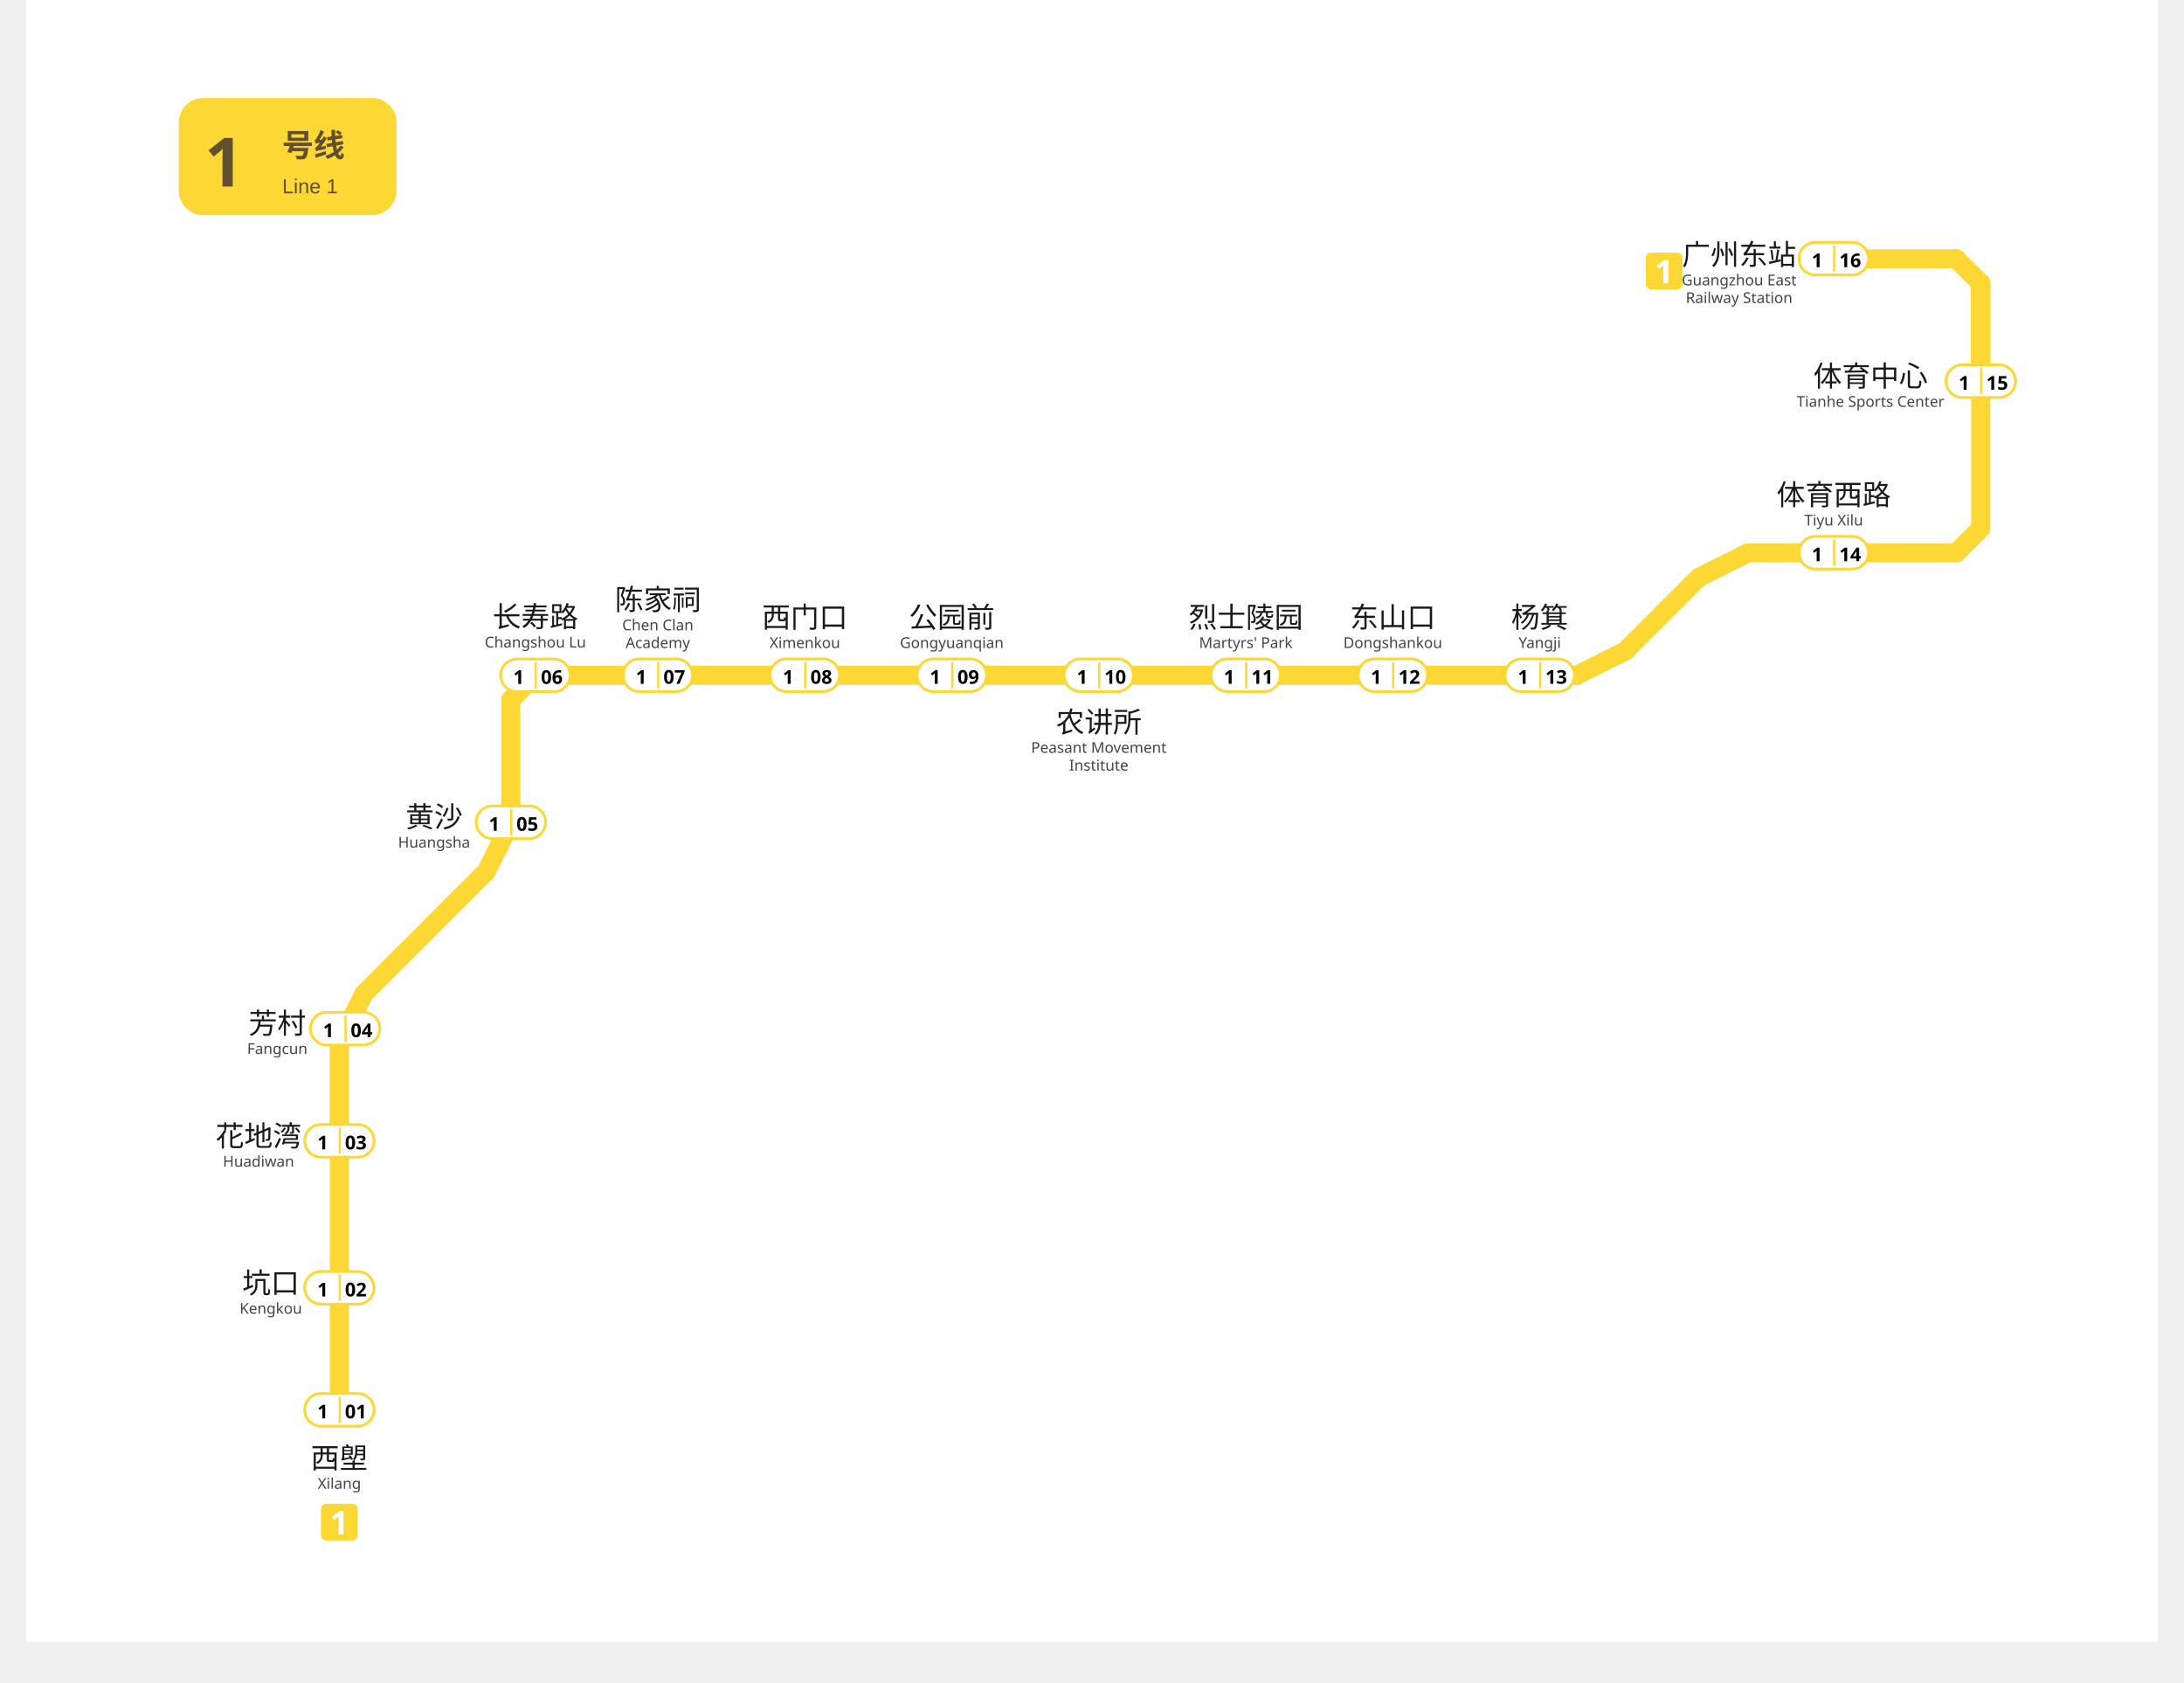
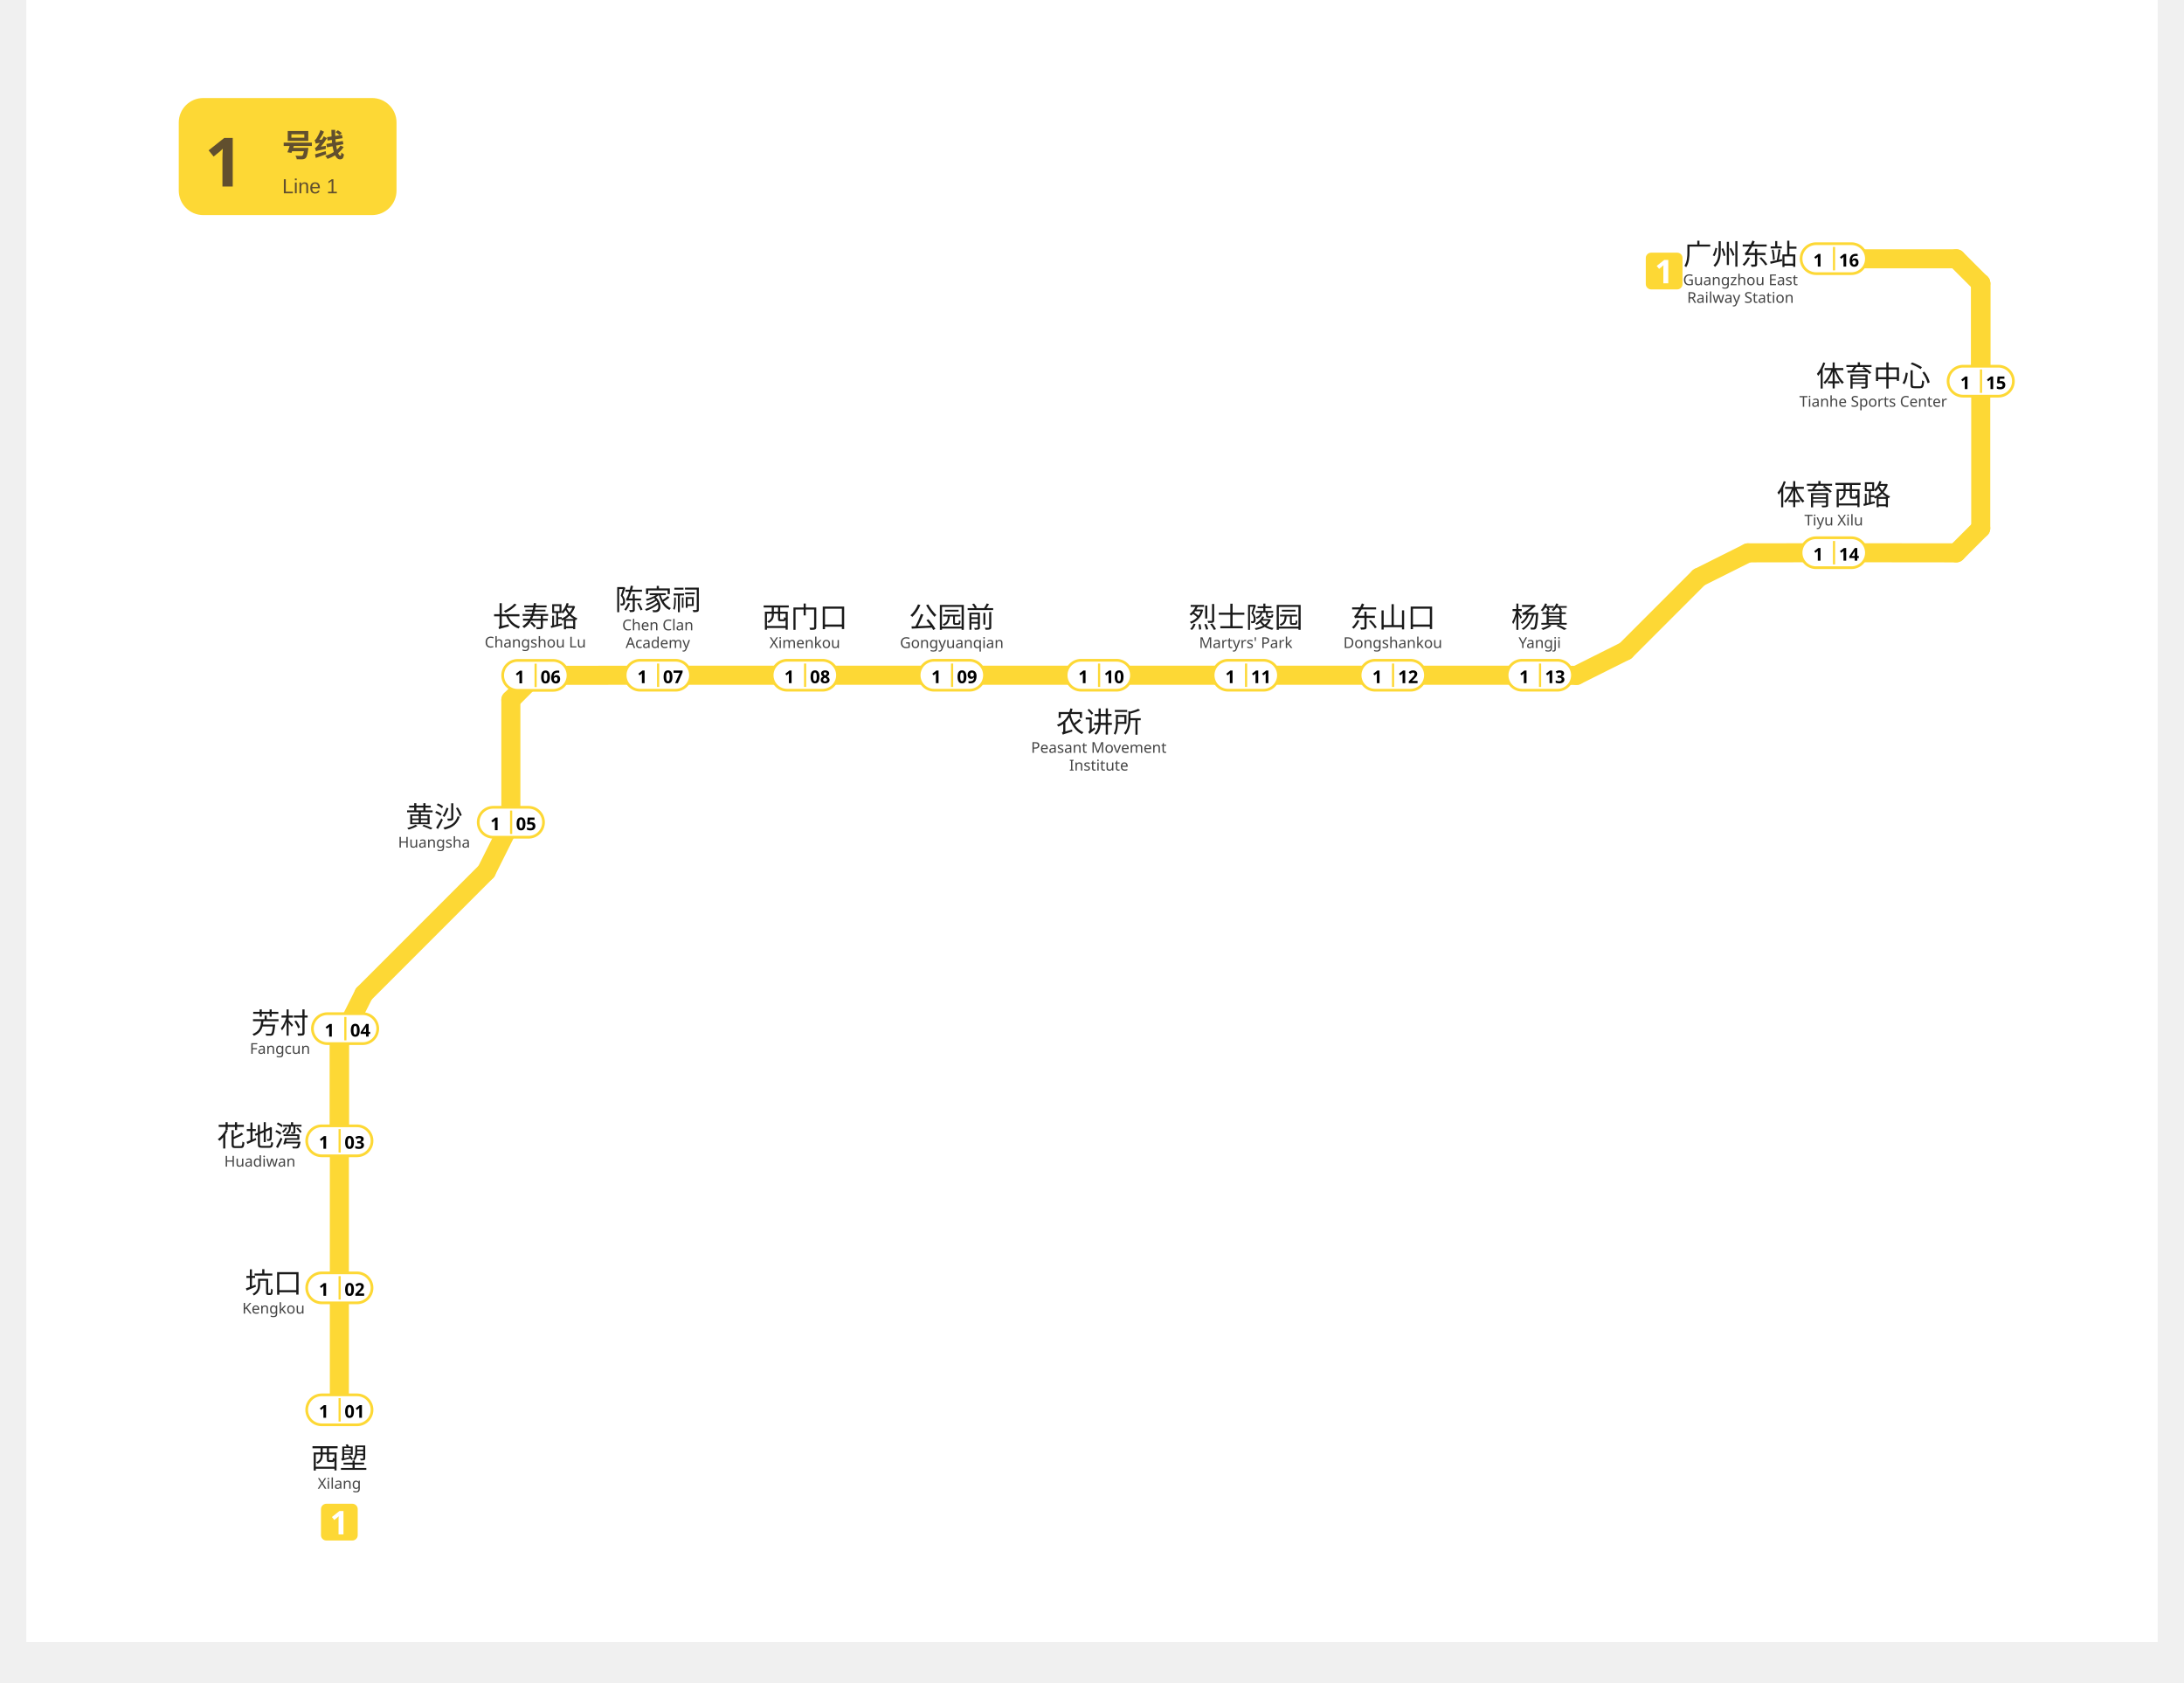
<svg xmlns="http://www.w3.org/2000/svg" viewBox="996.5 762.2 783.0 617.9" width="783" height="603">
  <rect x="996.5" y="762.2" width="783.0" height="603.05" fill="#ffffff" />
  <g id="走廊">
    <line x1="1111.5" y1="1280.25" x2="1111.5" y2="1235.2" style="fill:none;stroke:#FDD835;stroke-width:7;stroke-linecap:round" />
    <line x1="1111.5" y1="1235.2" x2="1111.5" y2="1145.25" style="fill:none;stroke:#FDD835;stroke-width:7;stroke-linecap:round" />
    <line x1="1111.5" y1="1145.25" x2="1112.7" y2="1142.8" style="fill:none;stroke:#FDD835;stroke-width:7;stroke-linecap:round" />
    <line x1="1112.7" y1="1142.8" x2="1120.5" y2="1127.25" style="fill:none;stroke:#FDD835;stroke-width:7;stroke-linecap:round" />
    <line x1="1165.5" y1="1082.25" x2="1120.5" y2="1127.25" style="fill:none;stroke:#FDD835;stroke-width:7;stroke-linecap:round" />
    <line x1="1174.5" y1="1064.25" x2="1165.5" y2="1082.25" style="fill:none;stroke:#FDD835;stroke-width:7;stroke-linecap:round" />
    <line x1="1174.5" y1="1019.25" x2="1174.5" y2="1064.25" style="fill:none;stroke:#FDD835;stroke-width:7;stroke-linecap:round" />
    <line x1="1183.5" y1="1010.25" x2="1174.5" y2="1019.25" style="fill:none;stroke:#FDD835;stroke-width:7;stroke-linecap:round" />
    <line x1="1183.5" y1="1010.25" x2="1228.5" y2="1010.2" style="fill:none;stroke:#FDD835;stroke-width:7;stroke-linecap:round" />
    <line x1="1228.5" y1="1010.2" x2="1282.5" y2="1010.2" style="fill:none;stroke:#FDD835;stroke-width:7;stroke-linecap:round" />
    <line x1="1282.5" y1="1010.2" x2="1336.5" y2="1010.2" style="fill:none;stroke:#FDD835;stroke-width:7;stroke-linecap:round" />
    <line x1="1336.5" y1="1010.2" x2="1390.5" y2="1010.2" style="fill:none;stroke:#FDD835;stroke-width:7;stroke-linecap:round" />
    <line x1="1390.5" y1="1010.2" x2="1444.5" y2="1010.2" style="fill:none;stroke:#FDD835;stroke-width:7;stroke-linecap:round" />
    <line x1="1444.5" y1="1010.2" x2="1498.5" y2="1010.2" style="fill:none;stroke:#FDD835;stroke-width:7;stroke-linecap:round" />
    <line x1="1498.5" y1="1010.2" x2="1552.5" y2="1010.2" style="fill:none;stroke:#FDD835;stroke-width:7;stroke-linecap:round" />
    <line x1="1552.5" y1="1010.2" x2="1566.0" y2="1010.25" style="fill:none;stroke:#FDD835;stroke-width:7;stroke-linecap:round" />
    <line x1="1566.0" y1="1010.25" x2="1584.0" y2="1001.25" style="fill:none;stroke:#FDD835;stroke-width:7;stroke-linecap:round" />
    <line x1="1611.0" y1="974.25" x2="1584.0" y2="1001.25" style="fill:none;stroke:#FDD835;stroke-width:7;stroke-linecap:round" />
    <line x1="1629.0" y1="965.25" x2="1611.0" y2="974.25" style="fill:none;stroke:#FDD835;stroke-width:7;stroke-linecap:round" />
    <line x1="1629.0" y1="965.25" x2="1660.5" y2="965.2" style="fill:none;stroke:#FDD835;stroke-width:7;stroke-linecap:round" />
    <line x1="1705.5" y1="965.25" x2="1660.5" y2="965.2" style="fill:none;stroke:#FDD835;stroke-width:7;stroke-linecap:round" />
    <line x1="1705.5" y1="965.25" x2="1714.5" y2="956.25" style="fill:none;stroke:#FDD835;stroke-width:7;stroke-linecap:round" />
    <line x1="1714.5" y1="866.25" x2="1714.5" y2="956.25" style="fill:none;stroke:#FDD835;stroke-width:7;stroke-linecap:round" />
    <line x1="1714.5" y1="902.2" x2="1714.5" y2="866.25" style="fill:none;stroke:#FDD835;stroke-width:7;stroke-linecap:round" />
    <line x1="1714.5" y1="866.25" x2="1705.5" y2="857.25" style="fill:none;stroke:#FDD835;stroke-width:7;stroke-linecap:round" />
    <line x1="1660.5" y1="857.25" x2="1705.5" y2="857.25" style="fill:none;stroke:#FDD835;stroke-width:7;stroke-linecap:round" />
    <line x1="1111.50" y1="1181.20" x2="1111.50" y2="1145.25" style="fill:none;stroke:#FDD835;stroke-width:7;stroke-linecap:round" />
    <line x1="1714.50" y1="902.20" x2="1714.50" y2="866.25" style="fill:none;stroke:#FDD835;stroke-width:7;stroke-linecap:round" />
  </g>
  <g id="线路徽标">
    <g data-badge="header" transform="translate(1052.5 798.2)" data-ink="#614F2E" data-box="1052.5,798.2,1132.5,841.2" data-chip="1052.5,798.2,1132.5,841.2">
      <rect x="0" y="0" width="80.0" height="43.0" rx="9.0" fill="#FDD835" />
      <text x="9.5" y="32.5" font-family="'Microsoft YaHei', sans-serif" font-size="25" font-weight="bold" fill="#614F2E">1</text>
      <text x="38.0" y="21.5" font-family="'Microsoft YaHei', sans-serif" font-size="11.5" font-weight="600" fill="#614F2E">号线</text>
      <text x="38.0" y="35.0" font-family="Arial, sans-serif" font-size="7.5" fill="#614F2E">Line 1</text>
    </g>
    <g data-badge="chip" transform="translate(1104.75 1314.50)" data-box="1104.75,1314.50,1118.25,1328.00">
      <path d="M11.54 13.49h-9.59c-1.07 0 -1.95 -0.88 -1.95 -1.95v-9.59c0 -1.07 0.88 -1.95 1.95 -1.95h9.59c1.07 0 1.95 0.88 1.95 1.95v9.59C13.49 12.61 12.61 13.49 11.54 13.49z" fill="#FDD835" />
      <path d="M8.26 11.24h-1.81v-4.96c0 -0.2 0 -0.47 0.01 -0.81c0.01 -0.34 0.02 -0.64 0.04 -0.89c-0.04 0.05 -0.13 0.13 -0.26 0.26c-0.13 0.12 -0.25 0.23 -0.37 0.33l-0.98 0.79l-0.88 -1.09l2.76 -2.2h1.49V11.24z" fill="#FFFFFF" />
    </g>
    <g data-badge="chip" transform="translate(1591.45 855.00)" data-box="1591.45,855.00,1604.95,868.50">
      <path d="M11.54 13.49h-9.59c-1.07 0 -1.95 -0.88 -1.95 -1.95v-9.59c0 -1.07 0.88 -1.95 1.95 -1.95h9.59c1.07 0 1.95 0.88 1.95 1.95v9.59C13.49 12.61 12.61 13.49 11.54 13.49z" fill="#FDD835" />
      <path d="M8.26 11.24h-1.81v-4.96c0 -0.2 0 -0.47 0.01 -0.81c0.01 -0.34 0.02 -0.64 0.04 -0.89c-0.04 0.05 -0.13 0.13 -0.26 0.26c-0.13 0.12 -0.25 0.23 -0.37 0.33l-0.98 0.79l-0.88 -1.09l2.76 -2.2h1.49V11.24z" fill="#FFFFFF" />
    </g>
  </g>
  <g id="站名标注" font-family="'Microsoft YaHei', 'PingFang SC', sans-serif">
    <text x="1111.50" y="1301.50" text-anchor="middle" font-size="10.5" font-weight="500" fill="#1a1a1a">西塱</text>
    <text x="1111.50" y="1309.00" text-anchor="middle" font-size="5.5" fill="#444444">Xilang</text>
-     <text x="1086.31" y="1237.20" text-anchor="middle" font-size="10.5" font-weight="500" fill="#1a1a1a">坑口</text>
-     <text x="1086.31" y="1244.70" text-anchor="middle" font-size="5.5" fill="#444444">Kengkou</text>
-     <text x="1081.80" y="1183.20" text-anchor="middle" font-size="10.5" font-weight="500" fill="#1a1a1a">花地湾</text>
-     <text x="1081.80" y="1190.70" text-anchor="middle" font-size="5.5" fill="#444444">Huadiwan</text>
-     <text x="1088.70" y="1141.80" text-anchor="middle" font-size="10.5" font-weight="500" fill="#1a1a1a">芳村</text>
-     <text x="1088.70" y="1149.30" text-anchor="middle" font-size="5.5" fill="#444444">Fangcun</text>
+     <text x="1087.30" y="1237.15" text-anchor="middle" font-size="10.5" font-weight="500" fill="#1a1a1a">坑口</text>
+     <text x="1087.30" y="1244.65" text-anchor="middle" font-size="5.5" fill="#444444">Kengkou</text>
+     <text x="1082.30" y="1183.17" text-anchor="middle" font-size="10.5" font-weight="500" fill="#1a1a1a">花地湾</text>
+     <text x="1082.30" y="1190.67" text-anchor="middle" font-size="5.5" fill="#444444">Huadiwan</text>
+     <text x="1089.70" y="1141.75" text-anchor="middle" font-size="10.5" font-weight="500" fill="#1a1a1a">芳村</text>
+     <text x="1089.70" y="1149.25" text-anchor="middle" font-size="5.5" fill="#444444">Fangcun</text>
    <text x="1146.30" y="1066.00" text-anchor="middle" font-size="10.5" font-weight="500" fill="#1a1a1a">黄沙</text>
    <text x="1146.30" y="1073.50" text-anchor="middle" font-size="5.5" fill="#444444">Huangsha</text>
    <text x="1228.50" y="986.20" text-anchor="middle" font-size="10.5" font-weight="500" fill="#1a1a1a">陈家祠</text>
    <text x="1228.50" y="993.70" text-anchor="middle" font-size="5.5" fill="#444444">Chen Clan</text>
    <text x="1228.50" y="1000.20" text-anchor="middle" font-size="5.5" fill="#444444">Academy</text>
    <text x="1282.50" y="992.70" text-anchor="middle" font-size="10.5" font-weight="500" fill="#1a1a1a">西门口</text>
    <text x="1282.50" y="1000.20" text-anchor="middle" font-size="5.5" fill="#444444">Ximenkou</text>
    <text x="1336.50" y="992.70" text-anchor="middle" font-size="10.5" font-weight="500" fill="#1a1a1a">公园前</text>
    <text x="1336.50" y="1000.20" text-anchor="middle" font-size="5.5" fill="#444444">Gongyuanqian</text>
    <text x="1390.50" y="1031.20" text-anchor="middle" font-size="10.5" font-weight="500" fill="#1a1a1a">农讲所</text>
    <text x="1390.50" y="1038.70" text-anchor="middle" font-size="5.5" fill="#444444">Peasant Movement</text>
    <text x="1390.50" y="1045.20" text-anchor="middle" font-size="5.5" fill="#444444">Institute</text>
    <text x="1444.50" y="992.70" text-anchor="middle" font-size="10.5" font-weight="500" fill="#1a1a1a">烈士陵园</text>
    <text x="1444.50" y="1000.20" text-anchor="middle" font-size="5.5" fill="#444444">Martyrs' Park</text>
    <text x="1498.50" y="992.70" text-anchor="middle" font-size="10.5" font-weight="500" fill="#1a1a1a">东山口</text>
    <text x="1498.50" y="1000.20" text-anchor="middle" font-size="5.5" fill="#444444">Dongshankou</text>
    <text x="1552.50" y="992.70" text-anchor="middle" font-size="10.5" font-weight="500" fill="#1a1a1a">杨箕</text>
    <text x="1552.50" y="1000.20" text-anchor="middle" font-size="5.5" fill="#444444">Yangji</text>
    <text x="1660.50" y="947.70" text-anchor="middle" font-size="10.5" font-weight="500" fill="#1a1a1a">体育西路</text>
    <text x="1660.50" y="955.20" text-anchor="middle" font-size="5.5" fill="#444444">Tiyu Xilu</text>
-     <text x="1674.00" y="904.12" text-anchor="middle" font-size="10.5" font-weight="500" fill="#1a1a1a">体育中心</text>
-     <text x="1674.00" y="911.62" text-anchor="middle" font-size="5.5" fill="#444444">Tianhe Sports Center</text>
-     <text x="1625.74" y="859.50" text-anchor="middle" font-size="10.5" font-weight="500" fill="#1a1a1a">广州东站</text>
-     <text x="1625.74" y="867.00" text-anchor="middle" font-size="5.5" fill="#444444">Guangzhou East</text>
-     <text x="1625.74" y="873.50" text-anchor="middle" font-size="5.5" fill="#444444">Railway Station</text>
+     <text x="1675.00" y="904.09" text-anchor="middle" font-size="10.5" font-weight="500" fill="#1a1a1a">体育中心</text>
+     <text x="1675.00" y="911.59" text-anchor="middle" font-size="5.5" fill="#444444">Tianhe Sports Center</text>
+     <text x="1626.23" y="859.43" text-anchor="middle" font-size="10.5" font-weight="500" fill="#1a1a1a">广州东站</text>
+     <text x="1626.23" y="866.93" text-anchor="middle" font-size="5.5" fill="#444444">Guangzhou East</text>
+     <text x="1626.23" y="873.43" text-anchor="middle" font-size="5.5" fill="#444444">Railway Station</text>
    <text x="1183.50" y="992.50" text-anchor="middle" font-size="10.5" font-weight="500" fill="#1a1a1a">长寿路</text>
    <text x="1183.50" y="1000.00" text-anchor="middle" font-size="5.5" fill="#444444">Changshou Lu</text>
  </g>
  <g id="编号牌" font-family="'Microsoft YaHei', 'PingFang SC', sans-serif">
-     <rect x="1098.75" y="1274.00" width="25.50" height="12.00" rx="6.00" fill="#FFFFFF" stroke="#FDD835" stroke-width="1.0" />
-     <line x1="1111.65" y1="1275.20" x2="1111.65" y2="1284.80" stroke="#FDD835" stroke-width="0.8" />
-     <text x="1105.40" y="1280.42" text-anchor="middle" dominant-baseline="central" font-size="7.0" font-weight="700" fill="#000000">1</text>
-     <text x="1117.55" y="1280.42" text-anchor="middle" dominant-baseline="central" font-size="7.0" font-weight="700" fill="#000000">01</text>
-     <rect x="1098.75" y="1229.20" width="25.50" height="12.00" rx="6.00" fill="#FFFFFF" stroke="#FDD835" stroke-width="1.0" />
-     <line x1="1111.65" y1="1230.40" x2="1111.65" y2="1240.00" stroke="#FDD835" stroke-width="0.8" />
-     <text x="1105.40" y="1235.62" text-anchor="middle" dominant-baseline="central" font-size="7.0" font-weight="700" fill="#000000">1</text>
-     <text x="1117.55" y="1235.62" text-anchor="middle" dominant-baseline="central" font-size="7.0" font-weight="700" fill="#000000">02</text>
-     <rect x="1098.75" y="1175.20" width="25.50" height="12.00" rx="6.00" fill="#FFFFFF" stroke="#FDD835" stroke-width="1.0" />
-     <line x1="1111.65" y1="1176.40" x2="1111.65" y2="1186.00" stroke="#FDD835" stroke-width="0.8" />
-     <text x="1105.40" y="1181.62" text-anchor="middle" dominant-baseline="central" font-size="7.0" font-weight="700" fill="#000000">1</text>
-     <text x="1117.55" y="1181.62" text-anchor="middle" dominant-baseline="central" font-size="7.0" font-weight="700" fill="#000000">03</text>
-     <rect x="1100.85" y="1134.00" width="25.50" height="12.00" rx="6.00" fill="#FFFFFF" stroke="#FDD835" stroke-width="1.0" />
-     <line x1="1113.75" y1="1135.20" x2="1113.75" y2="1144.80" stroke="#FDD835" stroke-width="0.8" />
-     <text x="1107.50" y="1140.42" text-anchor="middle" dominant-baseline="central" font-size="7.0" font-weight="700" fill="#000000">1</text>
-     <text x="1119.65" y="1140.42" text-anchor="middle" dominant-baseline="central" font-size="7.0" font-weight="700" fill="#000000">04</text>
-     <rect x="1161.75" y="1058.20" width="25.50" height="12.00" rx="6.00" fill="#FFFFFF" stroke="#FDD835" stroke-width="1.0" />
-     <line x1="1174.65" y1="1059.40" x2="1174.65" y2="1069.00" stroke="#FDD835" stroke-width="0.8" />
-     <text x="1168.40" y="1064.62" text-anchor="middle" dominant-baseline="central" font-size="7.0" font-weight="700" fill="#000000">1</text>
-     <text x="1180.55" y="1064.62" text-anchor="middle" dominant-baseline="central" font-size="7.0" font-weight="700" fill="#000000">05</text>
-     <rect x="1170.75" y="1004.25" width="25.50" height="12.00" rx="6.00" fill="#FFFFFF" stroke="#FDD835" stroke-width="1.0" />
-     <line x1="1183.65" y1="1005.45" x2="1183.65" y2="1015.05" stroke="#FDD835" stroke-width="0.8" />
-     <text x="1177.40" y="1010.67" text-anchor="middle" dominant-baseline="central" font-size="7.0" font-weight="700" fill="#000000">1</text>
-     <text x="1189.55" y="1010.67" text-anchor="middle" dominant-baseline="central" font-size="7.0" font-weight="700" fill="#000000">06</text>
-     <rect x="1215.75" y="1004.20" width="25.50" height="12.00" rx="6.00" fill="#FFFFFF" stroke="#FDD835" stroke-width="1.0" />
-     <line x1="1228.65" y1="1005.40" x2="1228.65" y2="1015.00" stroke="#FDD835" stroke-width="0.8" />
-     <text x="1222.40" y="1010.62" text-anchor="middle" dominant-baseline="central" font-size="7.0" font-weight="700" fill="#000000">1</text>
-     <text x="1234.55" y="1010.62" text-anchor="middle" dominant-baseline="central" font-size="7.0" font-weight="700" fill="#000000">07</text>
-     <rect x="1269.75" y="1004.20" width="25.50" height="12.00" rx="6.00" fill="#FFFFFF" stroke="#FDD835" stroke-width="1.0" />
-     <line x1="1282.65" y1="1005.40" x2="1282.65" y2="1015.00" stroke="#FDD835" stroke-width="0.8" />
-     <text x="1276.40" y="1010.62" text-anchor="middle" dominant-baseline="central" font-size="7.0" font-weight="700" fill="#000000">1</text>
-     <text x="1288.55" y="1010.62" text-anchor="middle" dominant-baseline="central" font-size="7.0" font-weight="700" fill="#000000">08</text>
-     <rect x="1323.75" y="1004.20" width="25.50" height="12.00" rx="6.00" fill="#FFFFFF" stroke="#FDD835" stroke-width="1.0" />
-     <line x1="1336.65" y1="1005.40" x2="1336.65" y2="1015.00" stroke="#FDD835" stroke-width="0.8" />
-     <text x="1330.40" y="1010.62" text-anchor="middle" dominant-baseline="central" font-size="7.0" font-weight="700" fill="#000000">1</text>
-     <text x="1342.55" y="1010.62" text-anchor="middle" dominant-baseline="central" font-size="7.0" font-weight="700" fill="#000000">09</text>
-     <rect x="1377.75" y="1004.20" width="25.50" height="12.00" rx="6.00" fill="#FFFFFF" stroke="#FDD835" stroke-width="1.0" />
-     <line x1="1390.65" y1="1005.40" x2="1390.65" y2="1015.00" stroke="#FDD835" stroke-width="0.8" />
-     <text x="1384.40" y="1010.62" text-anchor="middle" dominant-baseline="central" font-size="7.0" font-weight="700" fill="#000000">1</text>
-     <text x="1396.55" y="1010.62" text-anchor="middle" dominant-baseline="central" font-size="7.0" font-weight="700" fill="#000000">10</text>
-     <rect x="1431.75" y="1004.20" width="25.50" height="12.00" rx="6.00" fill="#FFFFFF" stroke="#FDD835" stroke-width="1.0" />
-     <line x1="1444.65" y1="1005.40" x2="1444.65" y2="1015.00" stroke="#FDD835" stroke-width="0.8" />
-     <text x="1438.40" y="1010.62" text-anchor="middle" dominant-baseline="central" font-size="7.0" font-weight="700" fill="#000000">1</text>
-     <text x="1450.55" y="1010.62" text-anchor="middle" dominant-baseline="central" font-size="7.0" font-weight="700" fill="#000000">11</text>
-     <rect x="1485.75" y="1004.20" width="25.50" height="12.00" rx="6.00" fill="#FFFFFF" stroke="#FDD835" stroke-width="1.0" />
-     <line x1="1498.65" y1="1005.40" x2="1498.65" y2="1015.00" stroke="#FDD835" stroke-width="0.8" />
-     <text x="1492.40" y="1010.62" text-anchor="middle" dominant-baseline="central" font-size="7.0" font-weight="700" fill="#000000">1</text>
-     <text x="1504.55" y="1010.62" text-anchor="middle" dominant-baseline="central" font-size="7.0" font-weight="700" fill="#000000">12</text>
-     <rect x="1539.75" y="1004.20" width="25.50" height="12.00" rx="6.00" fill="#FFFFFF" stroke="#FDD835" stroke-width="1.0" />
-     <line x1="1552.65" y1="1005.40" x2="1552.65" y2="1015.00" stroke="#FDD835" stroke-width="0.8" />
-     <text x="1546.40" y="1010.62" text-anchor="middle" dominant-baseline="central" font-size="7.0" font-weight="700" fill="#000000">1</text>
-     <text x="1558.55" y="1010.62" text-anchor="middle" dominant-baseline="central" font-size="7.0" font-weight="700" fill="#000000">13</text>
-     <rect x="1647.75" y="959.20" width="25.50" height="12.00" rx="6.00" fill="#FFFFFF" stroke="#FDD835" stroke-width="1.0" />
-     <line x1="1660.65" y1="960.40" x2="1660.65" y2="970.00" stroke="#FDD835" stroke-width="0.8" />
-     <text x="1654.40" y="965.62" text-anchor="middle" dominant-baseline="central" font-size="7.0" font-weight="700" fill="#000000">1</text>
-     <text x="1666.55" y="965.62" text-anchor="middle" dominant-baseline="central" font-size="7.0" font-weight="700" fill="#000000">14</text>
-     <rect x="1701.75" y="896.20" width="25.50" height="12.00" rx="6.00" fill="#FFFFFF" stroke="#FDD835" stroke-width="1.0" />
-     <line x1="1714.65" y1="897.40" x2="1714.65" y2="907.00" stroke="#FDD835" stroke-width="0.8" />
-     <text x="1708.40" y="902.62" text-anchor="middle" dominant-baseline="central" font-size="7.0" font-weight="700" fill="#000000">1</text>
-     <text x="1720.55" y="902.62" text-anchor="middle" dominant-baseline="central" font-size="7.0" font-weight="700" fill="#000000">15</text>
-     <rect x="1647.75" y="851.20" width="25.50" height="12.00" rx="6.00" fill="#FFFFFF" stroke="#FDD835" stroke-width="1.0" />
-     <line x1="1660.65" y1="852.40" x2="1660.65" y2="862.00" stroke="#FDD835" stroke-width="0.8" />
-     <text x="1654.40" y="857.62" text-anchor="middle" dominant-baseline="central" font-size="7.0" font-weight="700" fill="#000000">1</text>
-     <text x="1666.55" y="857.62" text-anchor="middle" dominant-baseline="central" font-size="7.0" font-weight="700" fill="#000000">16</text>
+     <rect x="1099.50" y="1274.50" width="24.00" height="11.00" rx="5.50" fill="#FFFFFF" stroke="#FDD835" stroke-width="1.0" />
+     <line x1="1111.60" y1="1275.70" x2="1111.60" y2="1284.30" stroke="#FDD835" stroke-width="0.8" />
+     <text x="1105.80" y="1280.39" text-anchor="middle" dominant-baseline="central" font-size="6.5" font-weight="700" fill="#000000">1</text>
+     <text x="1117.10" y="1280.39" text-anchor="middle" dominant-baseline="central" font-size="6.5" font-weight="700" fill="#000000">01</text>
+     <rect x="1099.50" y="1229.70" width="24.00" height="11.00" rx="5.50" fill="#FFFFFF" stroke="#FDD835" stroke-width="1.0" />
+     <line x1="1111.60" y1="1230.90" x2="1111.60" y2="1239.50" stroke="#FDD835" stroke-width="0.8" />
+     <text x="1105.80" y="1235.59" text-anchor="middle" dominant-baseline="central" font-size="6.5" font-weight="700" fill="#000000">1</text>
+     <text x="1117.10" y="1235.59" text-anchor="middle" dominant-baseline="central" font-size="6.5" font-weight="700" fill="#000000">02</text>
+     <rect x="1099.50" y="1175.70" width="24.00" height="11.00" rx="5.50" fill="#FFFFFF" stroke="#FDD835" stroke-width="1.0" />
+     <line x1="1111.60" y1="1176.90" x2="1111.60" y2="1185.50" stroke="#FDD835" stroke-width="0.8" />
+     <text x="1105.80" y="1181.59" text-anchor="middle" dominant-baseline="central" font-size="6.5" font-weight="700" fill="#000000">1</text>
+     <text x="1117.10" y="1181.59" text-anchor="middle" dominant-baseline="central" font-size="6.5" font-weight="700" fill="#000000">03</text>
+     <rect x="1101.60" y="1134.50" width="24.00" height="11.00" rx="5.50" fill="#FFFFFF" stroke="#FDD835" stroke-width="1.0" />
+     <line x1="1113.70" y1="1135.70" x2="1113.70" y2="1144.30" stroke="#FDD835" stroke-width="0.8" />
+     <text x="1107.90" y="1140.39" text-anchor="middle" dominant-baseline="central" font-size="6.5" font-weight="700" fill="#000000">1</text>
+     <text x="1119.20" y="1140.39" text-anchor="middle" dominant-baseline="central" font-size="6.5" font-weight="700" fill="#000000">04</text>
+     <rect x="1162.50" y="1058.70" width="24.00" height="11.00" rx="5.50" fill="#FFFFFF" stroke="#FDD835" stroke-width="1.0" />
+     <line x1="1174.60" y1="1059.90" x2="1174.60" y2="1068.50" stroke="#FDD835" stroke-width="0.8" />
+     <text x="1168.80" y="1064.59" text-anchor="middle" dominant-baseline="central" font-size="6.5" font-weight="700" fill="#000000">1</text>
+     <text x="1180.10" y="1064.59" text-anchor="middle" dominant-baseline="central" font-size="6.5" font-weight="700" fill="#000000">05</text>
+     <rect x="1171.50" y="1004.75" width="24.00" height="11.00" rx="5.50" fill="#FFFFFF" stroke="#FDD835" stroke-width="1.0" />
+     <line x1="1183.60" y1="1005.95" x2="1183.60" y2="1014.55" stroke="#FDD835" stroke-width="0.8" />
+     <text x="1177.80" y="1010.64" text-anchor="middle" dominant-baseline="central" font-size="6.5" font-weight="700" fill="#000000">1</text>
+     <text x="1189.10" y="1010.64" text-anchor="middle" dominant-baseline="central" font-size="6.5" font-weight="700" fill="#000000">06</text>
+     <rect x="1216.50" y="1004.70" width="24.00" height="11.00" rx="5.50" fill="#FFFFFF" stroke="#FDD835" stroke-width="1.0" />
+     <line x1="1228.60" y1="1005.90" x2="1228.60" y2="1014.50" stroke="#FDD835" stroke-width="0.8" />
+     <text x="1222.80" y="1010.59" text-anchor="middle" dominant-baseline="central" font-size="6.5" font-weight="700" fill="#000000">1</text>
+     <text x="1234.10" y="1010.59" text-anchor="middle" dominant-baseline="central" font-size="6.5" font-weight="700" fill="#000000">07</text>
+     <rect x="1270.50" y="1004.70" width="24.00" height="11.00" rx="5.50" fill="#FFFFFF" stroke="#FDD835" stroke-width="1.0" />
+     <line x1="1282.60" y1="1005.90" x2="1282.60" y2="1014.50" stroke="#FDD835" stroke-width="0.8" />
+     <text x="1276.80" y="1010.59" text-anchor="middle" dominant-baseline="central" font-size="6.5" font-weight="700" fill="#000000">1</text>
+     <text x="1288.10" y="1010.59" text-anchor="middle" dominant-baseline="central" font-size="6.5" font-weight="700" fill="#000000">08</text>
+     <rect x="1324.50" y="1004.70" width="24.00" height="11.00" rx="5.50" fill="#FFFFFF" stroke="#FDD835" stroke-width="1.0" />
+     <line x1="1336.60" y1="1005.90" x2="1336.60" y2="1014.50" stroke="#FDD835" stroke-width="0.8" />
+     <text x="1330.80" y="1010.59" text-anchor="middle" dominant-baseline="central" font-size="6.5" font-weight="700" fill="#000000">1</text>
+     <text x="1342.10" y="1010.59" text-anchor="middle" dominant-baseline="central" font-size="6.5" font-weight="700" fill="#000000">09</text>
+     <rect x="1378.50" y="1004.70" width="24.00" height="11.00" rx="5.50" fill="#FFFFFF" stroke="#FDD835" stroke-width="1.0" />
+     <line x1="1390.60" y1="1005.90" x2="1390.60" y2="1014.50" stroke="#FDD835" stroke-width="0.8" />
+     <text x="1384.80" y="1010.59" text-anchor="middle" dominant-baseline="central" font-size="6.5" font-weight="700" fill="#000000">1</text>
+     <text x="1396.10" y="1010.59" text-anchor="middle" dominant-baseline="central" font-size="6.5" font-weight="700" fill="#000000">10</text>
+     <rect x="1432.50" y="1004.70" width="24.00" height="11.00" rx="5.50" fill="#FFFFFF" stroke="#FDD835" stroke-width="1.0" />
+     <line x1="1444.60" y1="1005.90" x2="1444.60" y2="1014.50" stroke="#FDD835" stroke-width="0.8" />
+     <text x="1438.80" y="1010.59" text-anchor="middle" dominant-baseline="central" font-size="6.5" font-weight="700" fill="#000000">1</text>
+     <text x="1450.10" y="1010.59" text-anchor="middle" dominant-baseline="central" font-size="6.5" font-weight="700" fill="#000000">11</text>
+     <rect x="1486.50" y="1004.70" width="24.00" height="11.00" rx="5.50" fill="#FFFFFF" stroke="#FDD835" stroke-width="1.0" />
+     <line x1="1498.60" y1="1005.90" x2="1498.60" y2="1014.50" stroke="#FDD835" stroke-width="0.8" />
+     <text x="1492.80" y="1010.59" text-anchor="middle" dominant-baseline="central" font-size="6.5" font-weight="700" fill="#000000">1</text>
+     <text x="1504.10" y="1010.59" text-anchor="middle" dominant-baseline="central" font-size="6.5" font-weight="700" fill="#000000">12</text>
+     <rect x="1540.50" y="1004.70" width="24.00" height="11.00" rx="5.50" fill="#FFFFFF" stroke="#FDD835" stroke-width="1.0" />
+     <line x1="1552.60" y1="1005.90" x2="1552.60" y2="1014.50" stroke="#FDD835" stroke-width="0.8" />
+     <text x="1546.80" y="1010.59" text-anchor="middle" dominant-baseline="central" font-size="6.5" font-weight="700" fill="#000000">1</text>
+     <text x="1558.10" y="1010.59" text-anchor="middle" dominant-baseline="central" font-size="6.5" font-weight="700" fill="#000000">13</text>
+     <rect x="1648.50" y="959.70" width="24.00" height="11.00" rx="5.50" fill="#FFFFFF" stroke="#FDD835" stroke-width="1.0" />
+     <line x1="1660.60" y1="960.90" x2="1660.60" y2="969.50" stroke="#FDD835" stroke-width="0.8" />
+     <text x="1654.80" y="965.59" text-anchor="middle" dominant-baseline="central" font-size="6.5" font-weight="700" fill="#000000">1</text>
+     <text x="1666.10" y="965.59" text-anchor="middle" dominant-baseline="central" font-size="6.5" font-weight="700" fill="#000000">14</text>
+     <rect x="1702.50" y="896.70" width="24.00" height="11.00" rx="5.50" fill="#FFFFFF" stroke="#FDD835" stroke-width="1.0" />
+     <line x1="1714.60" y1="897.90" x2="1714.60" y2="906.50" stroke="#FDD835" stroke-width="0.8" />
+     <text x="1708.80" y="902.59" text-anchor="middle" dominant-baseline="central" font-size="6.5" font-weight="700" fill="#000000">1</text>
+     <text x="1720.10" y="902.59" text-anchor="middle" dominant-baseline="central" font-size="6.5" font-weight="700" fill="#000000">15</text>
+     <rect x="1648.50" y="851.70" width="24.00" height="11.00" rx="5.50" fill="#FFFFFF" stroke="#FDD835" stroke-width="1.0" />
+     <line x1="1660.60" y1="852.90" x2="1660.60" y2="861.50" stroke="#FDD835" stroke-width="0.8" />
+     <text x="1654.80" y="857.59" text-anchor="middle" dominant-baseline="central" font-size="6.5" font-weight="700" fill="#000000">1</text>
+     <text x="1666.10" y="857.59" text-anchor="middle" dominant-baseline="central" font-size="6.5" font-weight="700" fill="#000000">16</text>
  </g>
</svg>
